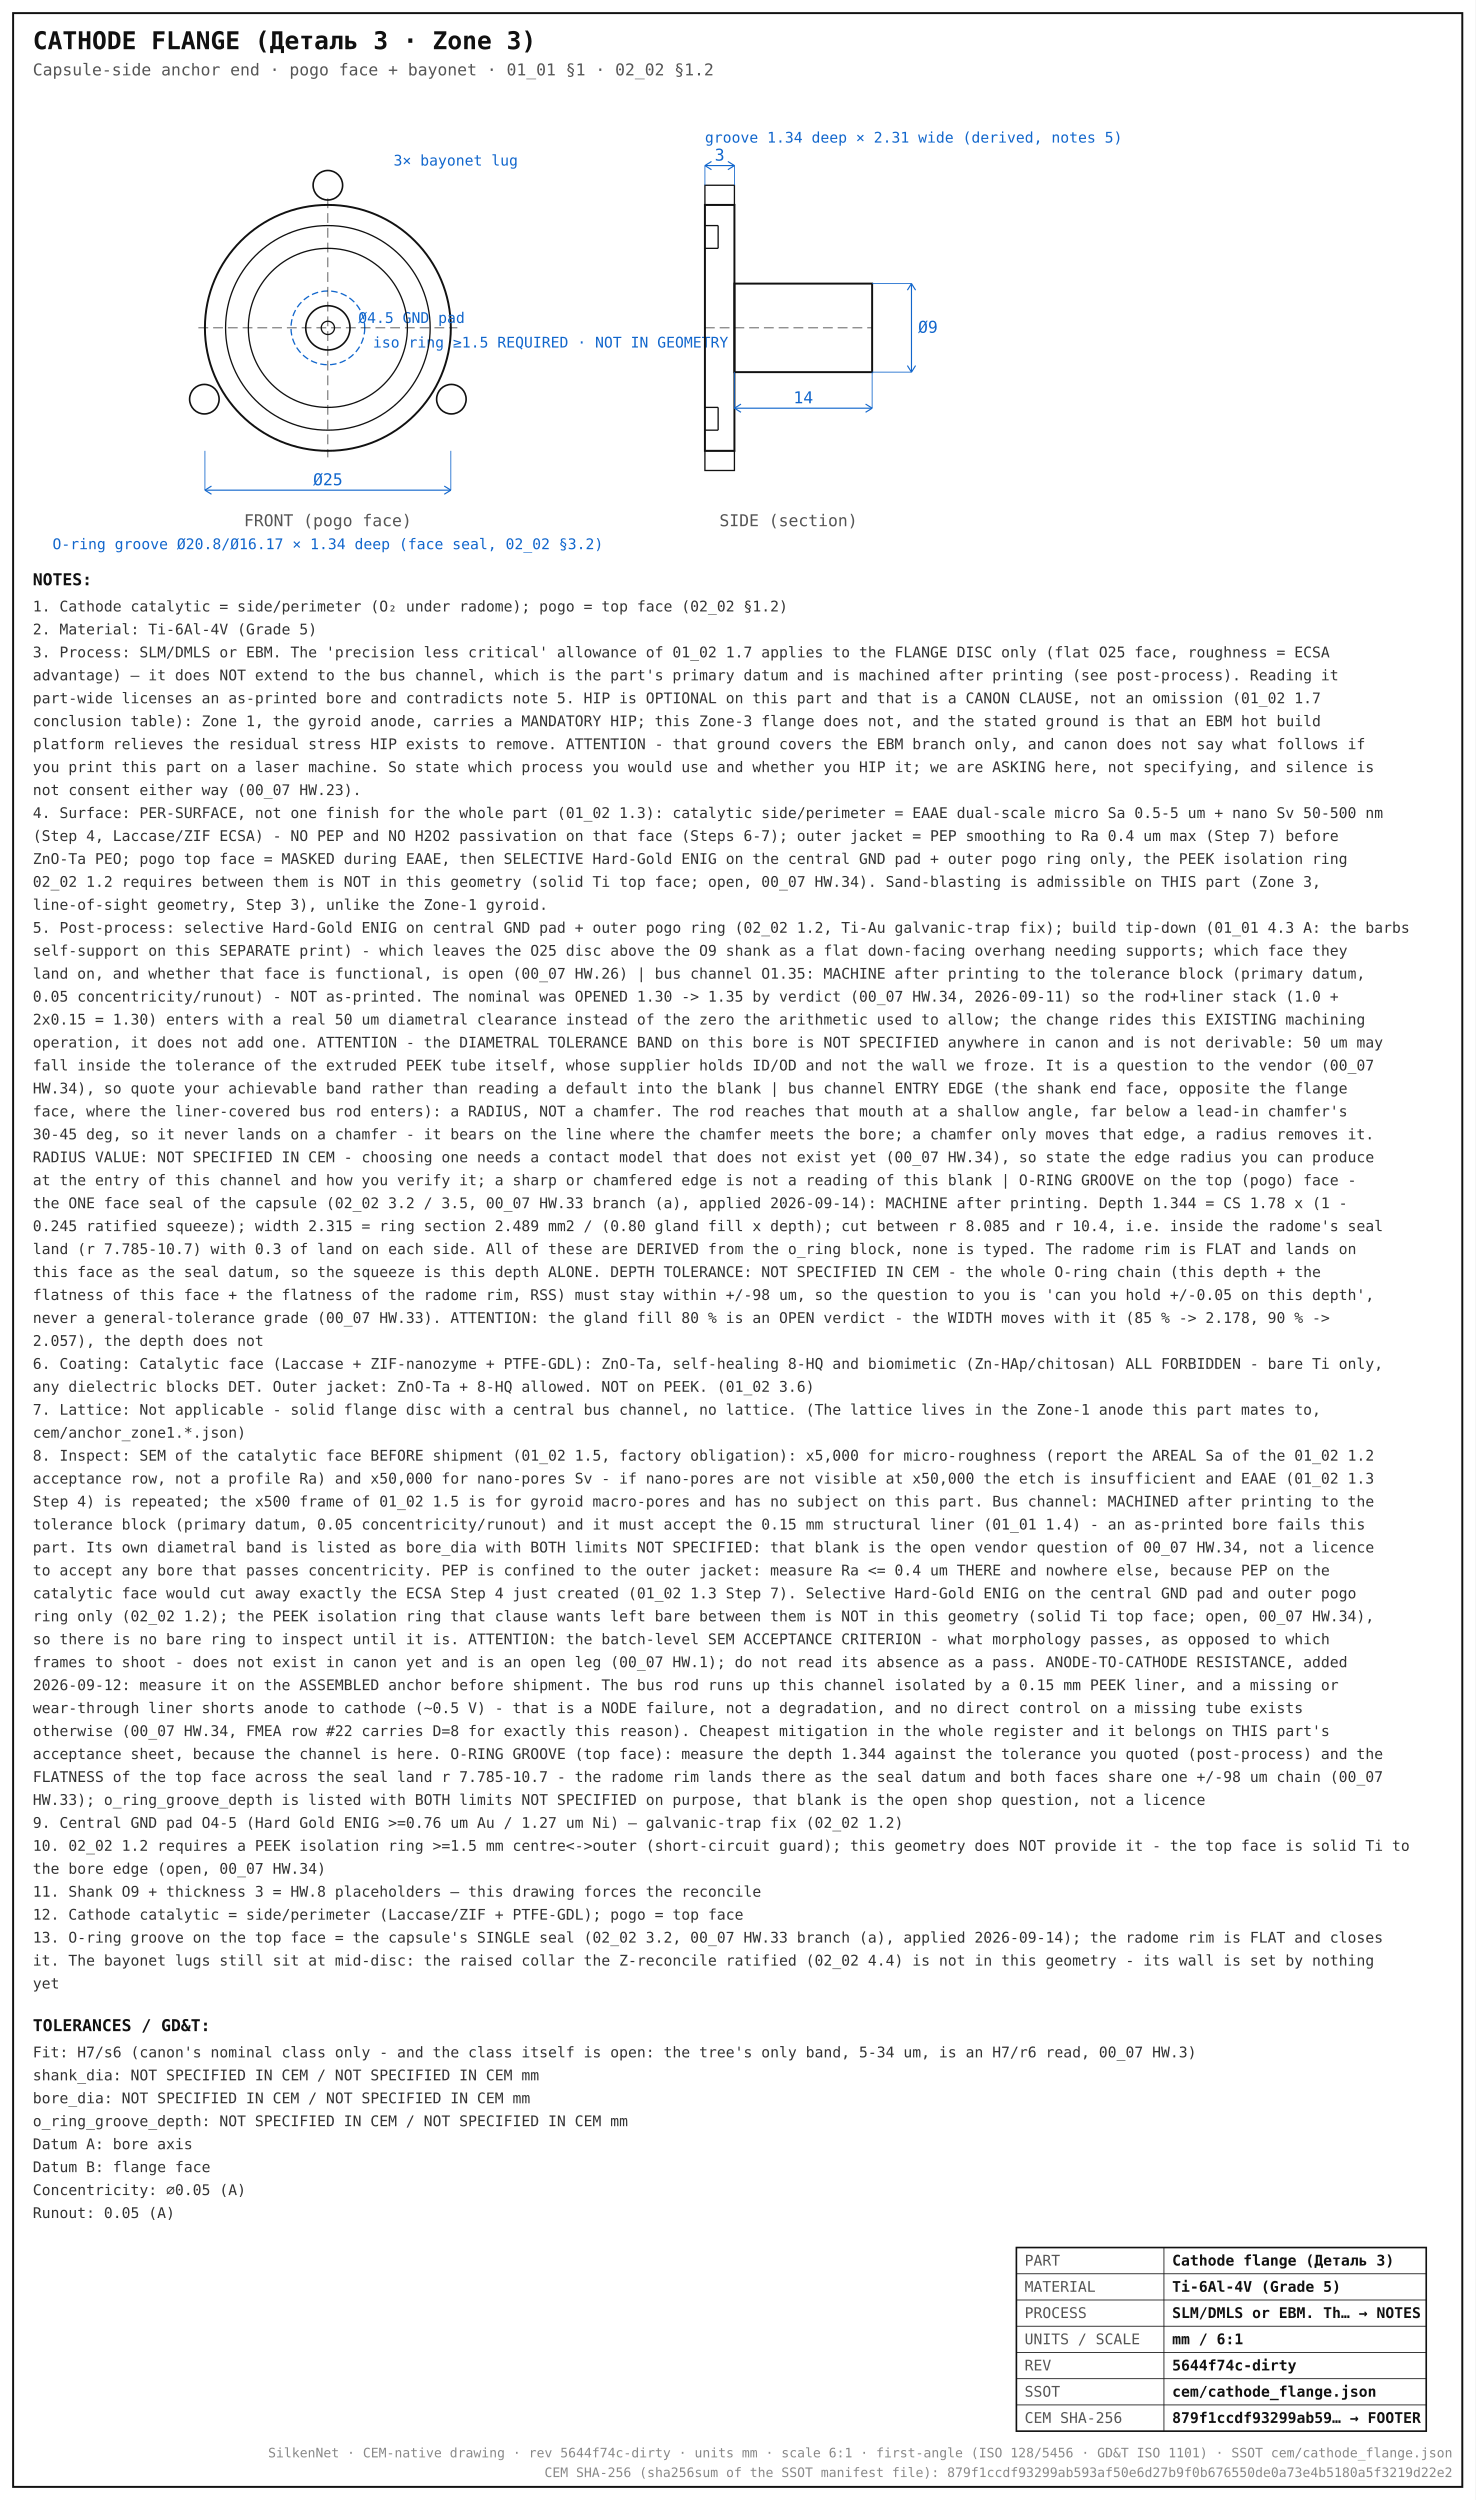
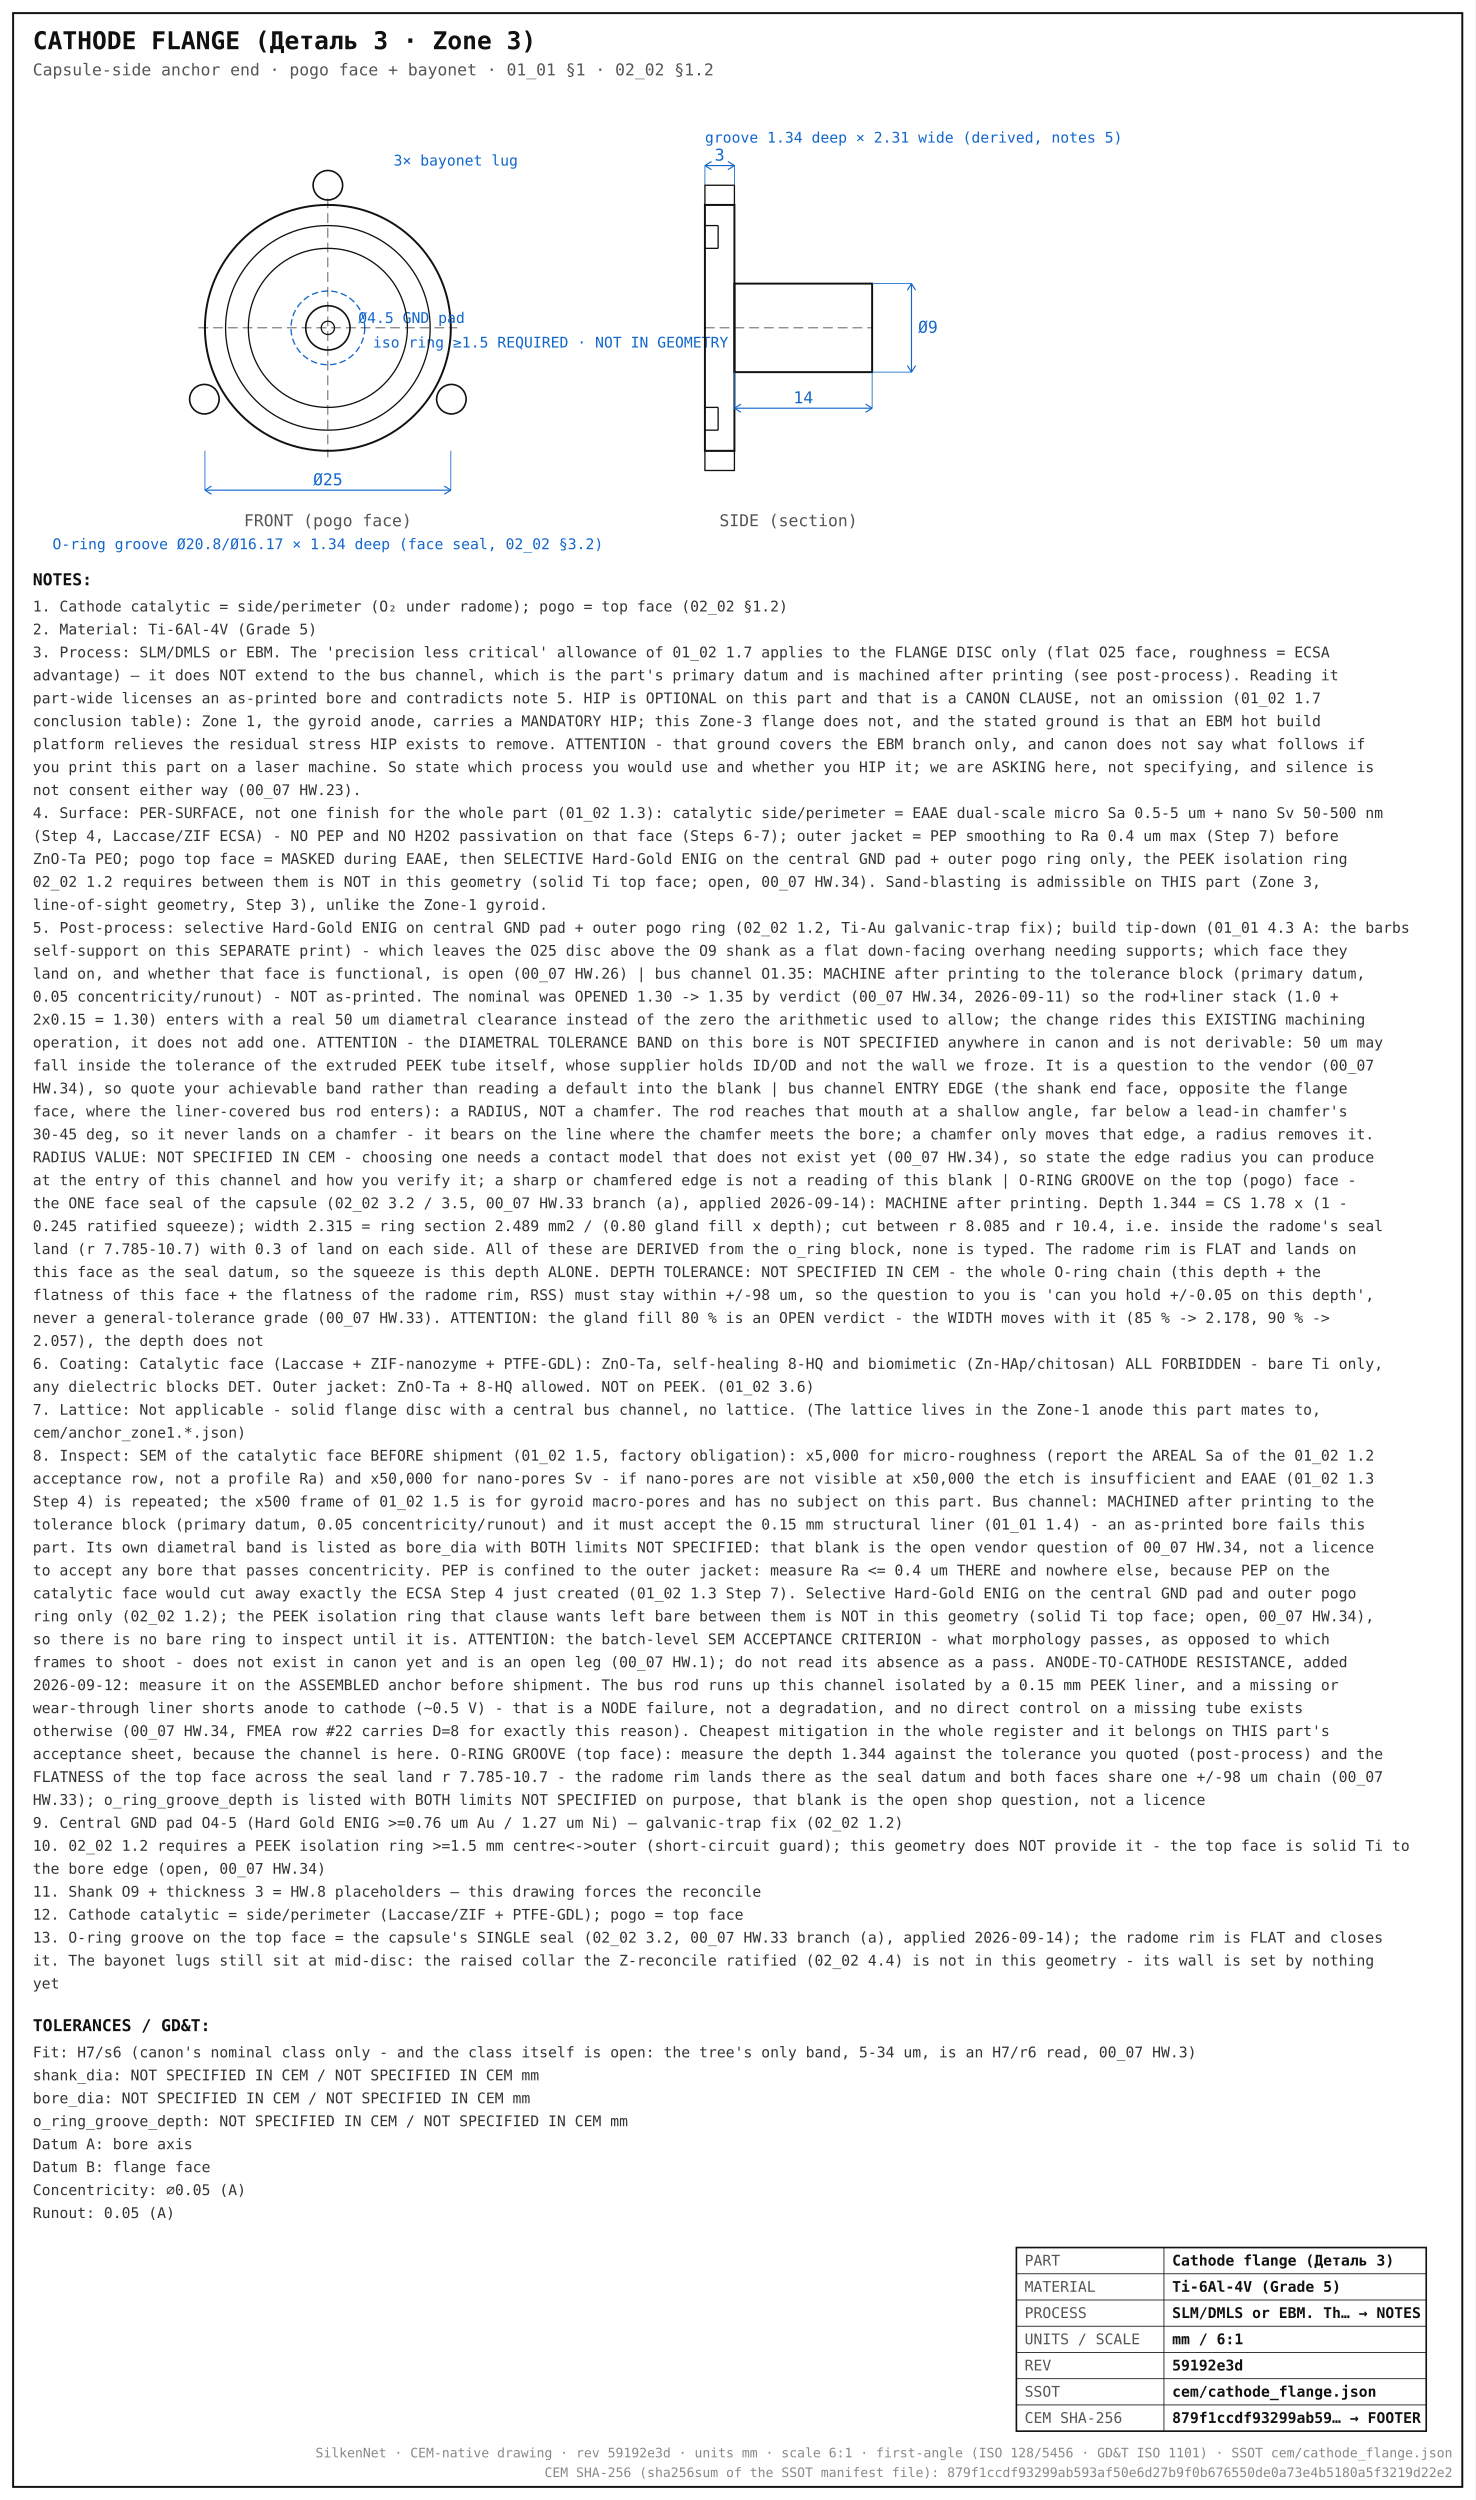
<svg xmlns="http://www.w3.org/2000/svg" width="900" height="1525" viewBox="0 0 900 1525">
  <rect x="0" y="0" width="900" height="1525" fill="white" />
  <rect x="8" y="8" width="884" height="1509" fill="none" stroke="#111" stroke-width="1.2" />
  <text x="20" y="30" font-family="monospace" font-size="15" text-anchor="start" fill="#111" font-weight="bold">CATHODE FLANGE  (Деталь 3 · Zone 3)</text>
  <text x="20" y="46" font-family="monospace" font-size="10" text-anchor="start" fill="#555" font-weight="normal">Capsule-side anchor end · pogo face + bayonet · 01_01 §1 · 02_02 §1.2</text>
  <circle cx="200" cy="113" r="9" fill="none" stroke="#111" stroke-width="1" />
  <circle cx="275.34" cy="243.5" r="9" fill="none" stroke="#111" stroke-width="1" />
  <circle cx="124.66" cy="243.5" r="9" fill="none" stroke="#111" stroke-width="1" />
  <circle cx="200" cy="200" r="75" fill="none" stroke="#111" stroke-width="1.2" />
  <circle cx="200" cy="200" r="22.5" fill="none" stroke="#1166cc" stroke-width="0.8" stroke-dasharray="4 2" />
  <circle cx="200" cy="200" r="13.5" fill="none" stroke="#111" stroke-width="1" />
  <circle cx="200" cy="200" r="4.05" fill="none" stroke="#111" stroke-width="0.8" />
  <line x1="121" y1="200" x2="279" y2="200" stroke="#111" stroke-width="0.4" stroke-dasharray="6 3" />
  <line x1="200" y1="121" x2="200" y2="279" stroke="#111" stroke-width="0.4" stroke-dasharray="6 3" />
  <text x="200" y="321" font-family="monospace" font-size="10" text-anchor="middle" fill="#555" font-weight="normal">FRONT (pogo face)</text>
  <line x1="125" y1="275" x2="125" y2="299" stroke="#1166cc" stroke-width="0.5" />
  <line x1="275" y1="275" x2="275" y2="299" stroke="#1166cc" stroke-width="0.5" />
  <line x1="125" y1="299" x2="275" y2="299" stroke="#1166cc" stroke-width="0.7" />
  <line x1="125" y1="299" x2="129" y2="296.5" stroke="#1166cc" stroke-width="0.7" />
  <line x1="125" y1="299" x2="129" y2="301.5" stroke="#1166cc" stroke-width="0.7" />
  <line x1="275" y1="299" x2="271" y2="296.5" stroke="#1166cc" stroke-width="0.7" />
  <line x1="275" y1="299" x2="271" y2="301.5" stroke="#1166cc" stroke-width="0.7" />
  <text x="200" y="296" font-family="monospace" font-size="10" text-anchor="middle" fill="#1166cc" font-weight="normal">Ø25</text>
  <text x="218.5" y="197" font-family="monospace" font-size="9" text-anchor="start" fill="#1166cc" font-weight="normal">Ø4.5 GND pad</text>
  <text x="227.5" y="212" font-family="monospace" font-size="9" text-anchor="start" fill="#1166cc" font-weight="normal">iso ring ≥1.5 REQUIRED · NOT IN GEOMETRY</text>
  <text x="278" y="101" font-family="monospace" font-size="9" text-anchor="middle" fill="#1166cc" font-weight="normal">3× bayonet lug</text>
  <circle cx="200" cy="200" r="62.4" fill="none" stroke="#111" stroke-width="0.8" />
  <circle cx="200" cy="200" r="48.51" fill="none" stroke="#111" stroke-width="0.8" />
  <text x="200" y="335" font-family="monospace" font-size="9" text-anchor="middle" fill="#1166cc" font-weight="normal">O-ring groove Ø20.8/Ø16.17 × 1.34 deep (face seal, 02_02 §3.2)</text>
  <rect x="430" y="125" width="18" height="150" fill="none" stroke="#111" stroke-width="1.2" />
  <rect x="448" y="173" width="84" height="54" fill="none" stroke="#111" stroke-width="1.2" />
  <rect x="430" y="113" width="18" height="12" fill="none" stroke="#111" stroke-width="0.8" />
  <rect x="430" y="275" width="18" height="12" fill="none" stroke="#111" stroke-width="0.8" />
  <line x1="430" y1="200" x2="532" y2="200" stroke="#111" stroke-width="0.4" stroke-dasharray="6 3" />
  <line x1="430" y1="137.6" x2="438.06" y2="137.6" stroke="#111" stroke-width="0.8" />
  <line x1="438.06" y1="137.6" x2="438.06" y2="151.49" stroke="#111" stroke-width="0.8" />
  <line x1="438.06" y1="151.49" x2="430" y2="151.49" stroke="#111" stroke-width="0.8" />
  <line x1="430" y1="262.4" x2="438.06" y2="262.4" stroke="#111" stroke-width="0.8" />
  <line x1="438.06" y1="262.4" x2="438.06" y2="248.51" stroke="#111" stroke-width="0.8" />
  <line x1="438.06" y1="248.51" x2="430" y2="248.51" stroke="#111" stroke-width="0.8" />
  <text x="430" y="87" font-family="monospace" font-size="9" text-anchor="start" fill="#1166cc" font-weight="normal">groove 1.34 deep × 2.31 wide (derived, notes 5)</text>
  <text x="481" y="321" font-family="monospace" font-size="10" text-anchor="middle" fill="#555" font-weight="normal">SIDE (section)</text>
  <line x1="430" y1="113" x2="430" y2="101" stroke="#1166cc" stroke-width="0.5" />
  <line x1="448" y1="113" x2="448" y2="101" stroke="#1166cc" stroke-width="0.5" />
  <line x1="430" y1="101" x2="448" y2="101" stroke="#1166cc" stroke-width="0.7" />
  <line x1="430" y1="101" x2="434" y2="98.5" stroke="#1166cc" stroke-width="0.7" />
  <line x1="430" y1="101" x2="434" y2="103.5" stroke="#1166cc" stroke-width="0.7" />
  <line x1="448" y1="101" x2="444" y2="98.5" stroke="#1166cc" stroke-width="0.7" />
  <line x1="448" y1="101" x2="444" y2="103.5" stroke="#1166cc" stroke-width="0.7" />
  <text x="439" y="98" font-family="monospace" font-size="10" text-anchor="middle" fill="#1166cc" font-weight="normal">3</text>
  <line x1="448" y1="227" x2="448" y2="249" stroke="#1166cc" stroke-width="0.5" />
  <line x1="532" y1="227" x2="532" y2="249" stroke="#1166cc" stroke-width="0.5" />
  <line x1="448" y1="249" x2="532" y2="249" stroke="#1166cc" stroke-width="0.7" />
  <line x1="448" y1="249" x2="452" y2="246.5" stroke="#1166cc" stroke-width="0.7" />
  <line x1="448" y1="249" x2="452" y2="251.5" stroke="#1166cc" stroke-width="0.7" />
  <line x1="532" y1="249" x2="528" y2="246.5" stroke="#1166cc" stroke-width="0.7" />
  <line x1="532" y1="249" x2="528" y2="251.5" stroke="#1166cc" stroke-width="0.7" />
  <text x="490" y="246" font-family="monospace" font-size="10" text-anchor="middle" fill="#1166cc" font-weight="normal">14</text>
  <line x1="532" y1="173" x2="556" y2="173" stroke="#1166cc" stroke-width="0.5" />
  <line x1="532" y1="227" x2="556" y2="227" stroke="#1166cc" stroke-width="0.5" />
  <line x1="556" y1="173" x2="556" y2="227" stroke="#1166cc" stroke-width="0.7" />
  <line x1="556" y1="173" x2="553.5" y2="177" stroke="#1166cc" stroke-width="0.7" />
  <line x1="556" y1="173" x2="558.5" y2="177" stroke="#1166cc" stroke-width="0.7" />
  <line x1="556" y1="227" x2="553.5" y2="223" stroke="#1166cc" stroke-width="0.7" />
  <line x1="556" y1="227" x2="558.5" y2="223" stroke="#1166cc" stroke-width="0.7" />
  <text x="560" y="203" font-family="monospace" font-size="10" text-anchor="start" fill="#1166cc" font-weight="normal">Ø9</text>
  <text x="20" y="357" font-family="monospace" font-size="10" text-anchor="start" fill="#111" font-weight="bold">NOTES:</text>
  <text x="20" y="373" font-family="monospace" font-size="9" text-anchor="start" fill="#333" font-weight="normal">1. Cathode catalytic = side/perimeter (O₂ under radome); pogo = top face (02_02 §1.2)</text>
  <text x="20" y="387" font-family="monospace" font-size="9" text-anchor="start" fill="#333" font-weight="normal">2. Material: Ti-6Al-4V (Grade 5)</text>
  <text x="20" y="401" font-family="monospace" font-size="9" text-anchor="start" fill="#333" font-weight="normal">3. Process: SLM/DMLS or EBM. The 'precision less critical' allowance of 01_02 1.7 applies to the FLANGE DISC only (flat O25 face, roughness = ECSA</text>
  <text x="20" y="415" font-family="monospace" font-size="9" text-anchor="start" fill="#333" font-weight="normal">   advantage) — it does NOT extend to the bus channel, which is the part's primary datum and is machined after printing (see post-process). Reading it</text>
  <text x="20" y="429" font-family="monospace" font-size="9" text-anchor="start" fill="#333" font-weight="normal">   part-wide licenses an as-printed bore and contradicts note 5. HIP is OPTIONAL on this part and that is a CANON CLAUSE, not an omission (01_02 1.7</text>
  <text x="20" y="443" font-family="monospace" font-size="9" text-anchor="start" fill="#333" font-weight="normal">   conclusion table): Zone 1, the gyroid anode, carries a MANDATORY HIP; this Zone-3 flange does not, and the stated ground is that an EBM hot build</text>
  <text x="20" y="457" font-family="monospace" font-size="9" text-anchor="start" fill="#333" font-weight="normal">   platform relieves the residual stress HIP exists to remove. ATTENTION - that ground covers the EBM branch only, and canon does not say what follows if</text>
  <text x="20" y="471" font-family="monospace" font-size="9" text-anchor="start" fill="#333" font-weight="normal">   you print this part on a laser machine. So state which process you would use and whether you HIP it; we are ASKING here, not specifying, and silence is</text>
  <text x="20" y="485" font-family="monospace" font-size="9" text-anchor="start" fill="#333" font-weight="normal">   not consent either way (00_07 HW.23).</text>
  <text x="20" y="499" font-family="monospace" font-size="9" text-anchor="start" fill="#333" font-weight="normal">4. Surface: PER-SURFACE, not one finish for the whole part (01_02 1.3): catalytic side/perimeter = EAAE dual-scale micro Sa 0.5-5 um + nano Sv 50-500 nm</text>
  <text x="20" y="513" font-family="monospace" font-size="9" text-anchor="start" fill="#333" font-weight="normal">   (Step 4, Laccase/ZIF ECSA) - NO PEP and NO H2O2 passivation on that face (Steps 6-7); outer jacket = PEP smoothing to Ra 0.4 um max (Step 7) before</text>
  <text x="20" y="527" font-family="monospace" font-size="9" text-anchor="start" fill="#333" font-weight="normal">   ZnO-Ta PEO; pogo top face = MASKED during EAAE, then SELECTIVE Hard-Gold ENIG on the central GND pad + outer pogo ring only, the PEEK isolation ring</text>
  <text x="20" y="541" font-family="monospace" font-size="9" text-anchor="start" fill="#333" font-weight="normal">   02_02 1.2 requires between them is NOT in this geometry (solid Ti top face; open, 00_07 HW.34). Sand-blasting is admissible on THIS part (Zone 3,</text>
  <text x="20" y="555" font-family="monospace" font-size="9" text-anchor="start" fill="#333" font-weight="normal">   line-of-sight geometry, Step 3), unlike the Zone-1 gyroid.</text>
  <text x="20" y="569" font-family="monospace" font-size="9" text-anchor="start" fill="#333" font-weight="normal">5. Post-process: selective Hard-Gold ENIG on central GND pad + outer pogo ring (02_02 1.2, Ti-Au galvanic-trap fix); build tip-down (01_01 4.3 A: the barbs</text>
  <text x="20" y="583" font-family="monospace" font-size="9" text-anchor="start" fill="#333" font-weight="normal">   self-support on this SEPARATE print) - which leaves the O25 disc above the O9 shank as a flat down-facing overhang needing supports; which face they</text>
  <text x="20" y="597" font-family="monospace" font-size="9" text-anchor="start" fill="#333" font-weight="normal">   land on, and whether that face is functional, is open (00_07 HW.26) | bus channel O1.35: MACHINE after printing to the tolerance block (primary datum,</text>
  <text x="20" y="611" font-family="monospace" font-size="9" text-anchor="start" fill="#333" font-weight="normal">   0.05 concentricity/runout) - NOT as-printed. The nominal was OPENED 1.30 -&gt; 1.35 by verdict (00_07 HW.34, 2026-09-11) so the rod+liner stack (1.0 +</text>
  <text x="20" y="625" font-family="monospace" font-size="9" text-anchor="start" fill="#333" font-weight="normal">   2x0.15 = 1.30) enters with a real 50 um diametral clearance instead of the zero the arithmetic used to allow; the change rides this EXISTING machining</text>
  <text x="20" y="639" font-family="monospace" font-size="9" text-anchor="start" fill="#333" font-weight="normal">   operation, it does not add one. ATTENTION - the DIAMETRAL TOLERANCE BAND on this bore is NOT SPECIFIED anywhere in canon and is not derivable: 50 um may</text>
  <text x="20" y="653" font-family="monospace" font-size="9" text-anchor="start" fill="#333" font-weight="normal">   fall inside the tolerance of the extruded PEEK tube itself, whose supplier holds ID/OD and not the wall we froze. It is a question to the vendor (00_07</text>
  <text x="20" y="667" font-family="monospace" font-size="9" text-anchor="start" fill="#333" font-weight="normal">   HW.34), so quote your achievable band rather than reading a default into the blank | bus channel ENTRY EDGE (the shank end face, opposite the flange</text>
  <text x="20" y="681" font-family="monospace" font-size="9" text-anchor="start" fill="#333" font-weight="normal">   face, where the liner-covered bus rod enters): a RADIUS, NOT a chamfer. The rod reaches that mouth at a shallow angle, far below a lead-in chamfer's</text>
  <text x="20" y="695" font-family="monospace" font-size="9" text-anchor="start" fill="#333" font-weight="normal">   30-45 deg, so it never lands on a chamfer - it bears on the line where the chamfer meets the bore; a chamfer only moves that edge, a radius removes it.</text>
  <text x="20" y="709" font-family="monospace" font-size="9" text-anchor="start" fill="#333" font-weight="normal">   RADIUS VALUE: NOT SPECIFIED IN CEM - choosing one needs a contact model that does not exist yet (00_07 HW.34), so state the edge radius you can produce</text>
  <text x="20" y="723" font-family="monospace" font-size="9" text-anchor="start" fill="#333" font-weight="normal">   at the entry of this channel and how you verify it; a sharp or chamfered edge is not a reading of this blank | O-RING GROOVE on the top (pogo) face -</text>
  <text x="20" y="737" font-family="monospace" font-size="9" text-anchor="start" fill="#333" font-weight="normal">   the ONE face seal of the capsule (02_02 3.2 / 3.5, 00_07 HW.33 branch (a), applied 2026-09-14): MACHINE after printing. Depth 1.344 = CS 1.78 x (1 -</text>
  <text x="20" y="751" font-family="monospace" font-size="9" text-anchor="start" fill="#333" font-weight="normal">   0.245 ratified squeeze); width 2.315 = ring section 2.489 mm2 / (0.80 gland fill x depth); cut between r 8.085 and r 10.4, i.e. inside the radome's seal</text>
  <text x="20" y="765" font-family="monospace" font-size="9" text-anchor="start" fill="#333" font-weight="normal">   land (r 7.785-10.7) with 0.3 of land on each side. All of these are DERIVED from the o_ring block, none is typed. The radome rim is FLAT and lands on</text>
  <text x="20" y="779" font-family="monospace" font-size="9" text-anchor="start" fill="#333" font-weight="normal">   this face as the seal datum, so the squeeze is this depth ALONE. DEPTH TOLERANCE: NOT SPECIFIED IN CEM - the whole O-ring chain (this depth + the</text>
  <text x="20" y="793" font-family="monospace" font-size="9" text-anchor="start" fill="#333" font-weight="normal">   flatness of this face + the flatness of the radome rim, RSS) must stay within +/-98 um, so the question to you is 'can you hold +/-0.05 on this depth',</text>
  <text x="20" y="807" font-family="monospace" font-size="9" text-anchor="start" fill="#333" font-weight="normal">   never a general-tolerance grade (00_07 HW.33). ATTENTION: the gland fill 80 % is an OPEN verdict - the WIDTH moves with it (85 % -&gt; 2.178, 90 % -&gt;</text>
  <text x="20" y="821" font-family="monospace" font-size="9" text-anchor="start" fill="#333" font-weight="normal">   2.057), the depth does not</text>
  <text x="20" y="835" font-family="monospace" font-size="9" text-anchor="start" fill="#333" font-weight="normal">6. Coating: Catalytic face (Laccase + ZIF-nanozyme + PTFE-GDL): ZnO-Ta, self-healing 8-HQ and biomimetic (Zn-HAp/chitosan) ALL FORBIDDEN - bare Ti only,</text>
  <text x="20" y="849" font-family="monospace" font-size="9" text-anchor="start" fill="#333" font-weight="normal">   any dielectric blocks DET. Outer jacket: ZnO-Ta + 8-HQ allowed. NOT on PEEK. (01_02 3.6)</text>
  <text x="20" y="863" font-family="monospace" font-size="9" text-anchor="start" fill="#333" font-weight="normal">7. Lattice: Not applicable - solid flange disc with a central bus channel, no lattice. (The lattice lives in the Zone-1 anode this part mates to,</text>
  <text x="20" y="877" font-family="monospace" font-size="9" text-anchor="start" fill="#333" font-weight="normal">   cem/anchor_zone1.*.json)</text>
  <text x="20" y="891" font-family="monospace" font-size="9" text-anchor="start" fill="#333" font-weight="normal">8. Inspect: SEM of the catalytic face BEFORE shipment (01_02 1.5, factory obligation): x5,000 for micro-roughness (report the AREAL Sa of the 01_02 1.2</text>
  <text x="20" y="905" font-family="monospace" font-size="9" text-anchor="start" fill="#333" font-weight="normal">   acceptance row, not a profile Ra) and x50,000 for nano-pores Sv - if nano-pores are not visible at x50,000 the etch is insufficient and EAAE (01_02 1.3</text>
  <text x="20" y="919" font-family="monospace" font-size="9" text-anchor="start" fill="#333" font-weight="normal">   Step 4) is repeated; the x500 frame of 01_02 1.5 is for gyroid macro-pores and has no subject on this part. Bus channel: MACHINED after printing to the</text>
  <text x="20" y="933" font-family="monospace" font-size="9" text-anchor="start" fill="#333" font-weight="normal">   tolerance block (primary datum, 0.05 concentricity/runout) and it must accept the 0.15 mm structural liner (01_01 1.4) - an as-printed bore fails this</text>
  <text x="20" y="947" font-family="monospace" font-size="9" text-anchor="start" fill="#333" font-weight="normal">   part. Its own diametral band is listed as bore_dia with BOTH limits NOT SPECIFIED: that blank is the open vendor question of 00_07 HW.34, not a licence</text>
  <text x="20" y="961" font-family="monospace" font-size="9" text-anchor="start" fill="#333" font-weight="normal">   to accept any bore that passes concentricity. PEP is confined to the outer jacket: measure Ra &lt;= 0.4 um THERE and nowhere else, because PEP on the</text>
  <text x="20" y="975" font-family="monospace" font-size="9" text-anchor="start" fill="#333" font-weight="normal">   catalytic face would cut away exactly the ECSA Step 4 just created (01_02 1.3 Step 7). Selective Hard-Gold ENIG on the central GND pad and outer pogo</text>
  <text x="20" y="989" font-family="monospace" font-size="9" text-anchor="start" fill="#333" font-weight="normal">   ring only (02_02 1.2); the PEEK isolation ring that clause wants left bare between them is NOT in this geometry (solid Ti top face; open, 00_07 HW.34),</text>
  <text x="20" y="1003" font-family="monospace" font-size="9" text-anchor="start" fill="#333" font-weight="normal">   so there is no bare ring to inspect until it is. ATTENTION: the batch-level SEM ACCEPTANCE CRITERION - what morphology passes, as opposed to which</text>
  <text x="20" y="1017" font-family="monospace" font-size="9" text-anchor="start" fill="#333" font-weight="normal">   frames to shoot - does not exist in canon yet and is an open leg (00_07 HW.1); do not read its absence as a pass. ANODE-TO-CATHODE RESISTANCE, added</text>
  <text x="20" y="1031" font-family="monospace" font-size="9" text-anchor="start" fill="#333" font-weight="normal">   2026-09-12: measure it on the ASSEMBLED anchor before shipment. The bus rod runs up this channel isolated by a 0.15 mm PEEK liner, and a missing or</text>
  <text x="20" y="1045" font-family="monospace" font-size="9" text-anchor="start" fill="#333" font-weight="normal">   wear-through liner shorts anode to cathode (~0.5 V) - that is a NODE failure, not a degradation, and no direct control on a missing tube exists</text>
  <text x="20" y="1059" font-family="monospace" font-size="9" text-anchor="start" fill="#333" font-weight="normal">   otherwise (00_07 HW.34, FMEA row #22 carries D=8 for exactly this reason). Cheapest mitigation in the whole register and it belongs on THIS part's</text>
  <text x="20" y="1073" font-family="monospace" font-size="9" text-anchor="start" fill="#333" font-weight="normal">   acceptance sheet, because the channel is here. O-RING GROOVE (top face): measure the depth 1.344 against the tolerance you quoted (post-process) and the</text>
  <text x="20" y="1087" font-family="monospace" font-size="9" text-anchor="start" fill="#333" font-weight="normal">   FLATNESS of the top face across the seal land r 7.785-10.7 - the radome rim lands there as the seal datum and both faces share one +/-98 um chain (00_07</text>
  <text x="20" y="1101" font-family="monospace" font-size="9" text-anchor="start" fill="#333" font-weight="normal">   HW.33); o_ring_groove_depth is listed with BOTH limits NOT SPECIFIED on purpose, that blank is the open shop question, not a licence</text>
  <text x="20" y="1115" font-family="monospace" font-size="9" text-anchor="start" fill="#333" font-weight="normal">9. Central GND pad O4-5 (Hard Gold ENIG &gt;=0.76 um Au / 1.27 um Ni) — galvanic-trap fix (02_02 1.2)</text>
  <text x="20" y="1129" font-family="monospace" font-size="9" text-anchor="start" fill="#333" font-weight="normal">10. 02_02 1.2 requires a PEEK isolation ring &gt;=1.5 mm centre&lt;-&gt;outer (short-circuit guard); this geometry does NOT provide it - the top face is solid Ti to</text>
  <text x="20" y="1143" font-family="monospace" font-size="9" text-anchor="start" fill="#333" font-weight="normal">   the bore edge (open, 00_07 HW.34)</text>
  <text x="20" y="1157" font-family="monospace" font-size="9" text-anchor="start" fill="#333" font-weight="normal">11. Shank O9 + thickness 3 = HW.8 placeholders — this drawing forces the reconcile</text>
  <text x="20" y="1171" font-family="monospace" font-size="9" text-anchor="start" fill="#333" font-weight="normal">12. Cathode catalytic = side/perimeter (Laccase/ZIF + PTFE-GDL); pogo = top face</text>
  <text x="20" y="1185" font-family="monospace" font-size="9" text-anchor="start" fill="#333" font-weight="normal">13. O-ring groove on the top face = the capsule's SINGLE seal (02_02 3.2, 00_07 HW.33 branch (a), applied 2026-09-14); the radome rim is FLAT and closes</text>
  <text x="20" y="1199" font-family="monospace" font-size="9" text-anchor="start" fill="#333" font-weight="normal">   it. The bayonet lugs still sit at mid-disc: the raised collar the Z-reconcile ratified (02_02 4.4) is not in this geometry - its wall is set by nothing</text>
  <text x="20" y="1213" font-family="monospace" font-size="9" text-anchor="start" fill="#333" font-weight="normal">   yet</text>
  <text x="20" y="1239" font-family="monospace" font-size="10" text-anchor="start" fill="#111" font-weight="bold">TOLERANCES / GD&amp;T:</text>
  <text x="20" y="1255" font-family="monospace" font-size="9" text-anchor="start" fill="#333" font-weight="normal">Fit: H7/s6 (canon's nominal class only - and the class itself is open: the tree's only band, 5-34 um, is an H7/r6 read, 00_07 HW.3)</text>
  <text x="20" y="1269" font-family="monospace" font-size="9" text-anchor="start" fill="#333" font-weight="normal">shank_dia: NOT SPECIFIED IN CEM / NOT SPECIFIED IN CEM mm</text>
  <text x="20" y="1283" font-family="monospace" font-size="9" text-anchor="start" fill="#333" font-weight="normal">bore_dia: NOT SPECIFIED IN CEM / NOT SPECIFIED IN CEM mm</text>
  <text x="20" y="1297" font-family="monospace" font-size="9" text-anchor="start" fill="#333" font-weight="normal">o_ring_groove_depth: NOT SPECIFIED IN CEM / NOT SPECIFIED IN CEM mm</text>
  <text x="20" y="1311" font-family="monospace" font-size="9" text-anchor="start" fill="#333" font-weight="normal">Datum A: bore axis</text>
  <text x="20" y="1325" font-family="monospace" font-size="9" text-anchor="start" fill="#333" font-weight="normal">Datum B: flange face</text>
  <text x="20" y="1339" font-family="monospace" font-size="9" text-anchor="start" fill="#333" font-weight="normal">Concentricity: ⌀0.05 (A)</text>
  <text x="20" y="1353" font-family="monospace" font-size="9" text-anchor="start" fill="#333" font-weight="normal">Runout: 0.05 (A)</text>
  <rect x="620" y="1371" width="250" height="112" fill="none" stroke="#111" stroke-width="1" />
  <line x1="710" y1="1371" x2="710" y2="1387" stroke="#111" stroke-width="0.5" />
  <text x="625" y="1382" font-family="monospace" font-size="9" text-anchor="start" fill="#555" font-weight="normal">PART</text>
  <text x="715" y="1382" font-family="monospace" font-size="9" text-anchor="start" fill="#111" font-weight="bold">Cathode flange (Деталь 3)</text>
  <line x1="620" y1="1387" x2="870" y2="1387" stroke="#111" stroke-width="0.5" />
  <line x1="710" y1="1387" x2="710" y2="1403" stroke="#111" stroke-width="0.5" />
  <text x="625" y="1398" font-family="monospace" font-size="9" text-anchor="start" fill="#555" font-weight="normal">MATERIAL</text>
  <text x="715" y="1398" font-family="monospace" font-size="9" text-anchor="start" fill="#111" font-weight="bold">Ti-6Al-4V (Grade 5)</text>
  <line x1="620" y1="1403" x2="870" y2="1403" stroke="#111" stroke-width="0.5" />
  <line x1="710" y1="1403" x2="710" y2="1419" stroke="#111" stroke-width="0.5" />
  <text x="625" y="1414" font-family="monospace" font-size="9" text-anchor="start" fill="#555" font-weight="normal">PROCESS</text>
  <text x="715" y="1414" font-family="monospace" font-size="9" text-anchor="start" fill="#111" font-weight="bold">SLM/DMLS or EBM. Th… → NOTES</text>
  <line x1="620" y1="1419" x2="870" y2="1419" stroke="#111" stroke-width="0.5" />
  <line x1="710" y1="1419" x2="710" y2="1435" stroke="#111" stroke-width="0.5" />
  <text x="625" y="1430" font-family="monospace" font-size="9" text-anchor="start" fill="#555" font-weight="normal">UNITS / SCALE</text>
  <text x="715" y="1430" font-family="monospace" font-size="9" text-anchor="start" fill="#111" font-weight="bold">mm / 6:1</text>
  <line x1="620" y1="1435" x2="870" y2="1435" stroke="#111" stroke-width="0.5" />
  <line x1="710" y1="1435" x2="710" y2="1451" stroke="#111" stroke-width="0.5" />
  <text x="625" y="1446" font-family="monospace" font-size="9" text-anchor="start" fill="#555" font-weight="normal">REV</text>
-   <text x="715" y="1446" font-family="monospace" font-size="9" text-anchor="start" fill="#111" font-weight="bold">5644f74c-dirty</text>
+   <text x="715" y="1446" font-family="monospace" font-size="9" text-anchor="start" fill="#111" font-weight="bold">59192e3d</text>
  <line x1="620" y1="1451" x2="870" y2="1451" stroke="#111" stroke-width="0.5" />
  <line x1="710" y1="1451" x2="710" y2="1467" stroke="#111" stroke-width="0.5" />
  <text x="625" y="1462" font-family="monospace" font-size="9" text-anchor="start" fill="#555" font-weight="normal">SSOT</text>
  <text x="715" y="1462" font-family="monospace" font-size="9" text-anchor="start" fill="#111" font-weight="bold">cem/cathode_flange.json</text>
  <line x1="620" y1="1467" x2="870" y2="1467" stroke="#111" stroke-width="0.5" />
  <line x1="710" y1="1467" x2="710" y2="1483" stroke="#111" stroke-width="0.5" />
  <text x="625" y="1478" font-family="monospace" font-size="9" text-anchor="start" fill="#555" font-weight="normal">CEM SHA-256</text>
  <text x="715" y="1478" font-family="monospace" font-size="9" text-anchor="start" fill="#111" font-weight="bold">879f1ccdf93299ab59… → FOOTER</text>
-   <text x="886" y="1499" font-family="monospace" font-size="8" text-anchor="end" fill="#888" font-weight="normal">SilkenNet · CEM-native drawing · rev 5644f74c-dirty · units mm · scale 6:1 · first-angle (ISO 128/5456 · GD&amp;T ISO 1101) · SSOT cem/cathode_flange.json</text>
+   <text x="886" y="1499" font-family="monospace" font-size="8" text-anchor="end" fill="#888" font-weight="normal">SilkenNet · CEM-native drawing · rev 59192e3d · units mm · scale 6:1 · first-angle (ISO 128/5456 · GD&amp;T ISO 1101) · SSOT cem/cathode_flange.json</text>
  <text x="886" y="1511" font-family="monospace" font-size="8" text-anchor="end" fill="#888" font-weight="normal">CEM SHA-256 (sha256sum of the SSOT manifest file): 879f1ccdf93299ab593af50e6d27b9f0b676550de0a73e4b5180a5f3219d22e2</text>
</svg>
